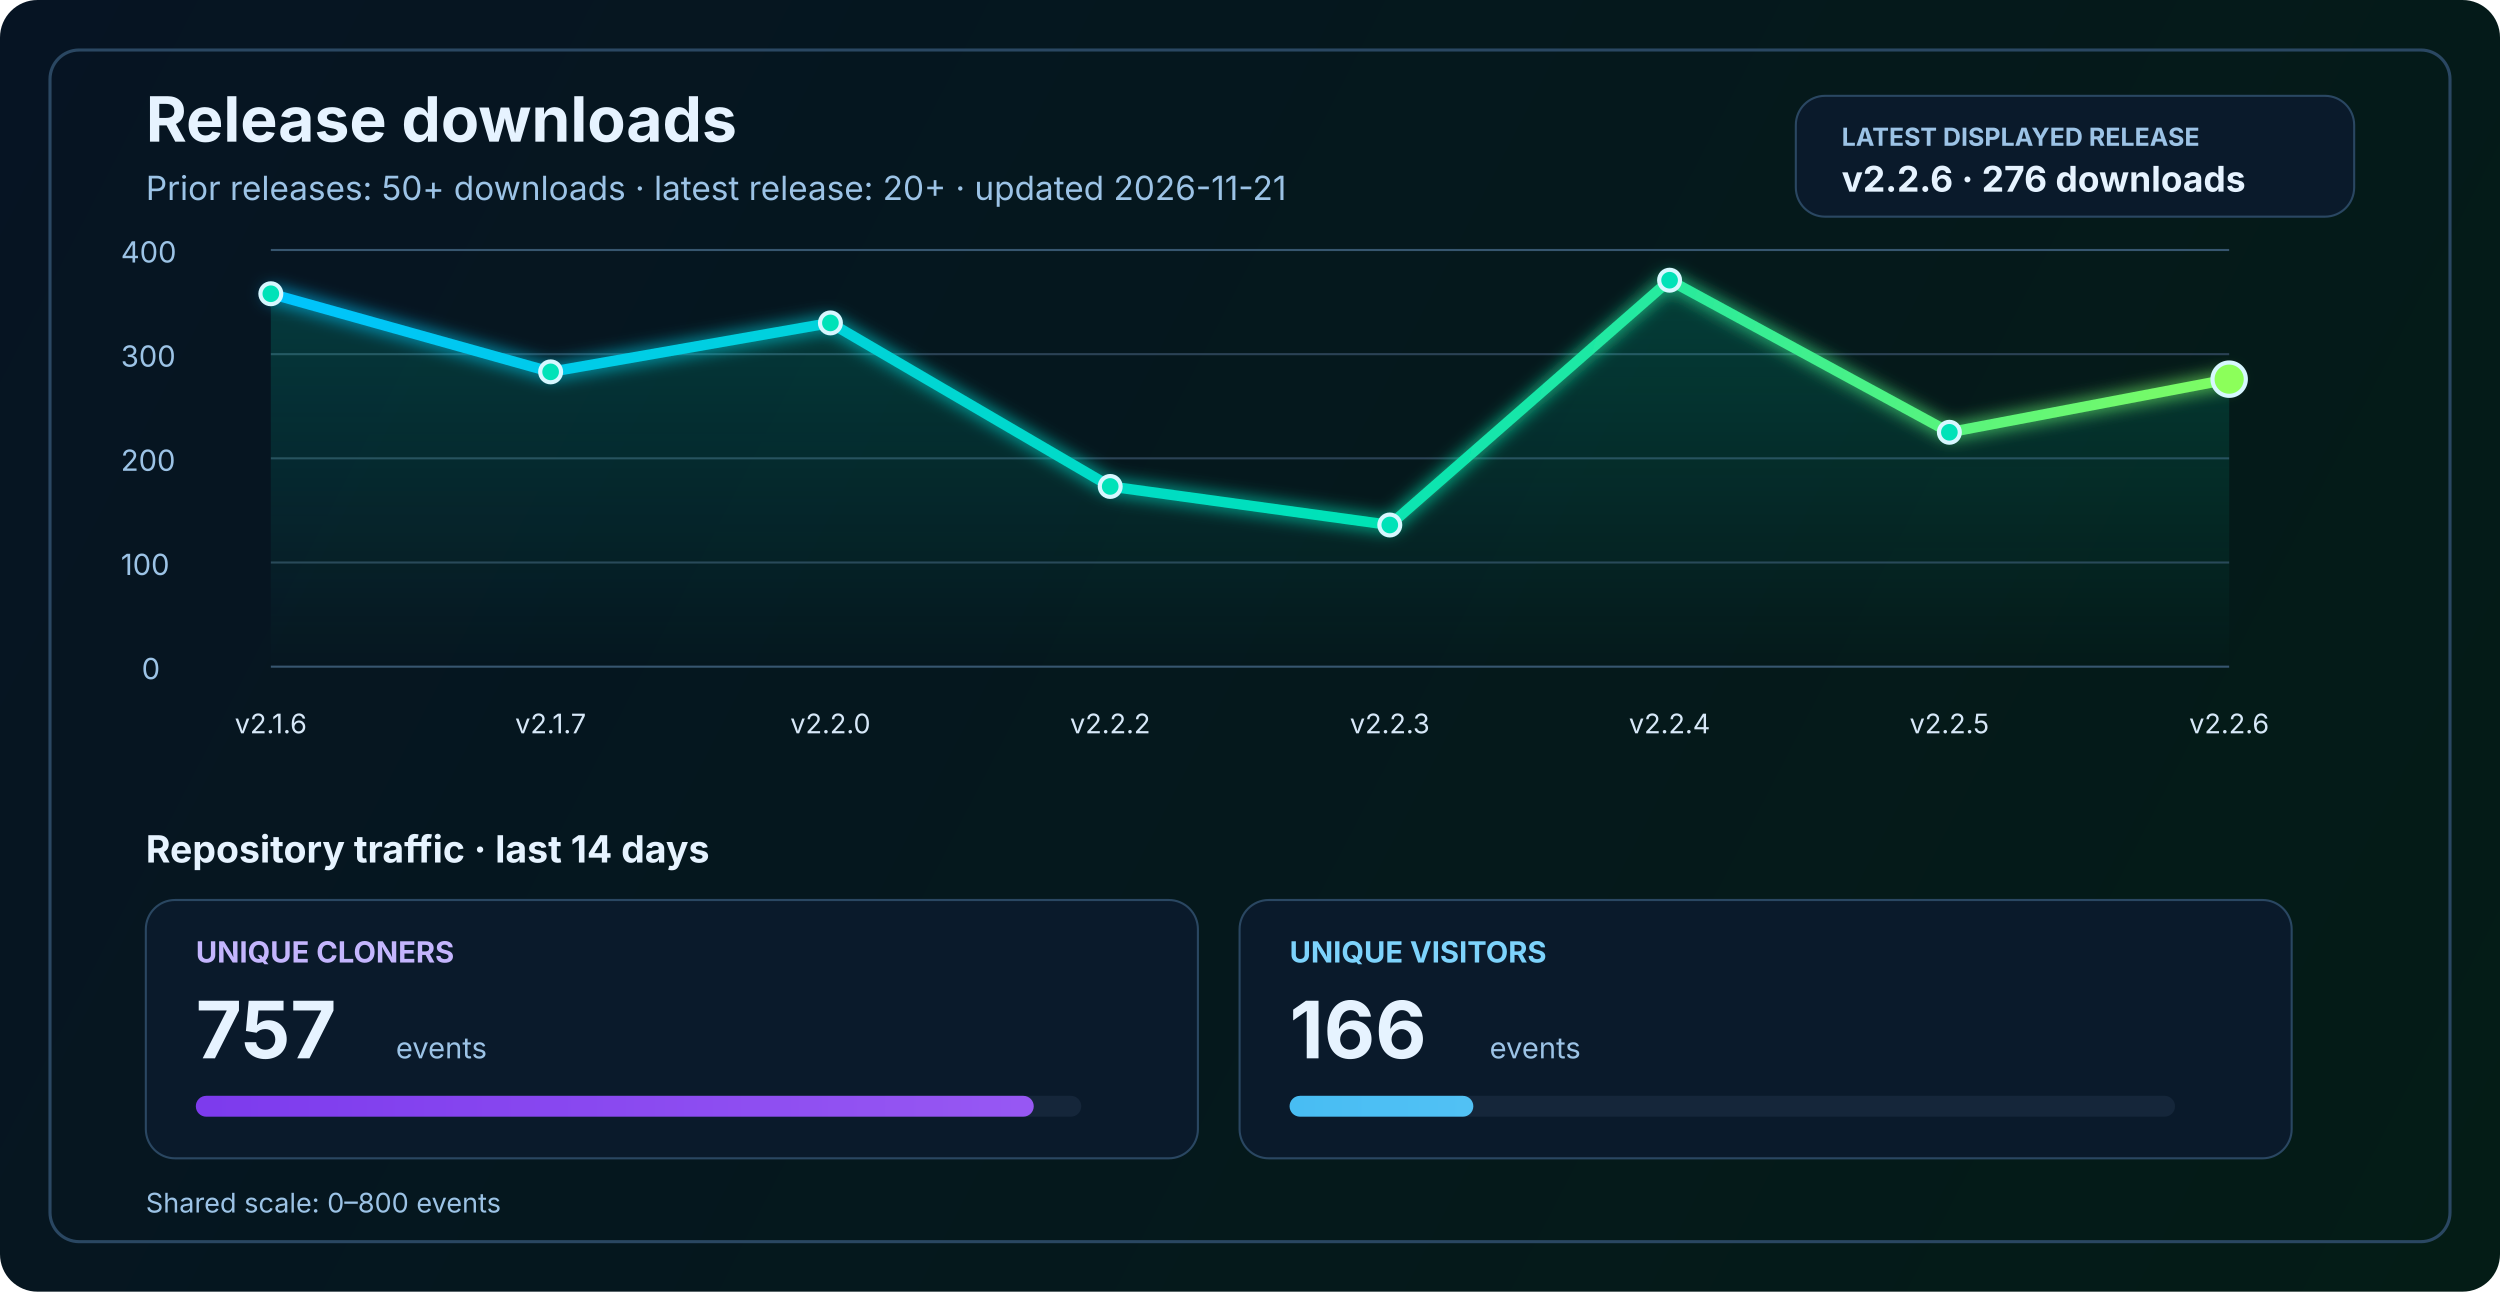
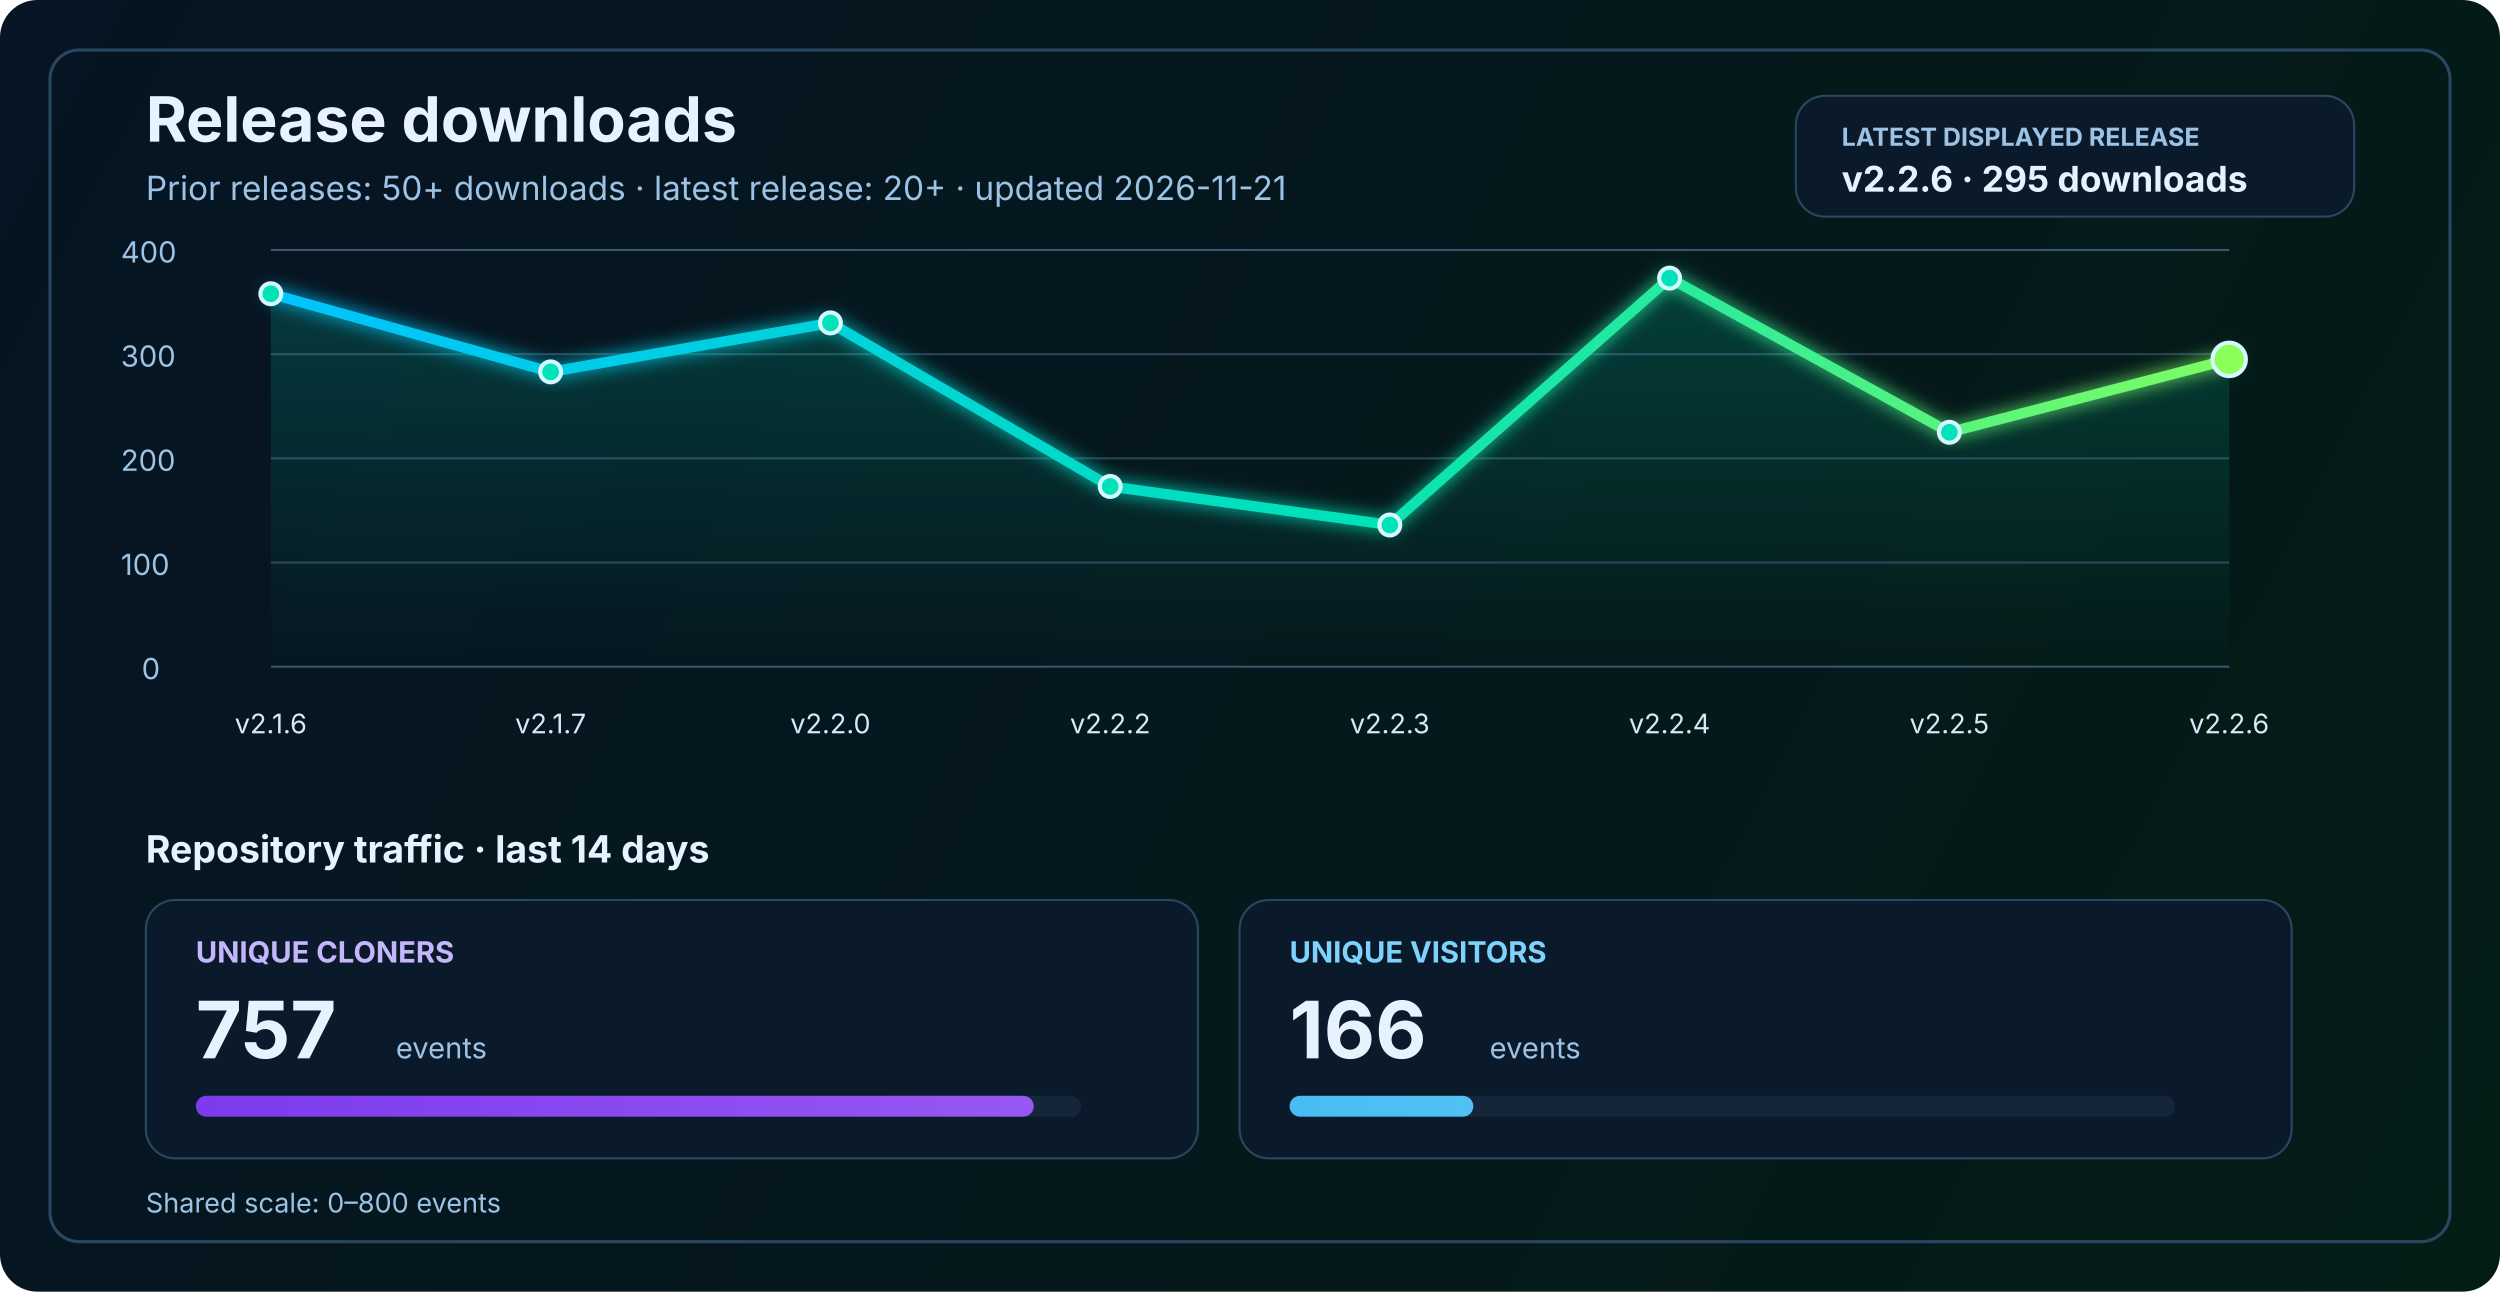
<svg xmlns="http://www.w3.org/2000/svg" width="1200" height="620" viewBox="0 0 1200 620" fill="none" role="img" aria-labelledby="title desc">
  <defs>
    <linearGradient id="bg" x1="0" y1="0" x2="1200" y2="620" gradientUnits="userSpaceOnUse">
      <stop stop-color="#061423" />
      <stop offset="1" stop-color="#041C16" />
    </linearGradient>
    <linearGradient id="line" x1="130" y1="86" x2="1070" y2="340" gradientUnits="userSpaceOnUse">
      <stop stop-color="#00C2FF" />
      <stop offset="0.55" stop-color="#00E2B8" />
      <stop offset="1" stop-color="#8CFF5A" />
    </linearGradient>
    <linearGradient id="area" x1="0" y1="120" x2="0" y2="320" gradientUnits="userSpaceOnUse">
      <stop stop-color="#00E2B8" stop-opacity="0.20" />
      <stop offset="1" stop-color="#00E2B8" stop-opacity="0" />
    </linearGradient>
    <linearGradient id="cloneFill" x1="86" y1="450" x2="1110" y2="450" gradientUnits="userSpaceOnUse">
      <stop stop-color="#7C3AED" />
      <stop offset="1" stop-color="#C084FC" />
    </linearGradient>
    <linearGradient id="viewFill" x1="86" y1="482" x2="1110" y2="482" gradientUnits="userSpaceOnUse">
      <stop stop-color="#0EA5E9" />
      <stop offset="1" stop-color="#7DD3FC" />
    </linearGradient>
    <filter id="glow" x="-50%" y="-50%" width="200%" height="200%">
      <feGaussianBlur stdDeviation="4" result="blur" />
      <feMerge>
        <feMergeNode in="blur" />
        <feMergeNode in="SourceGraphic" />
      </feMerge>
    </filter>
  </defs>
  <rect width="1200" height="620" rx="18" fill="url(#bg)" />
  <rect x="24" y="24" width="1152" height="572" rx="14" stroke="#2A4762" stroke-width="1.5" />
  <text x="70" y="68" fill="#E6F3FF" font-size="30" font-family="SF Pro Display, -apple-system, BlinkMacSystemFont, Segoe UI, sans-serif" font-weight="700">Release downloads</text>
  <text x="70" y="96" fill="#9CC3E6" font-size="16" font-family="SF Pro Text, -apple-system, BlinkMacSystemFont, Segoe UI, sans-serif">Prior releases: 50+ downloads · latest release: 20+ · updated 2026-11-21</text>
  <rect x="862" y="46" width="268" height="58" rx="14" fill="#0A1A2B" stroke="#2A4762" stroke-width="1" />
  <text x="884" y="70" fill="#9CC3E6" font-size="12" font-family="SF Pro Text, -apple-system, BlinkMacSystemFont, Segoe UI, sans-serif" font-weight="700">LATEST DISPLAYED RELEASE</text>
-   <text x="884" y="92" fill="#E6F3FF" font-size="17" font-family="SF Pro Text, -apple-system, BlinkMacSystemFont, Segoe UI, sans-serif" font-weight="700">v2.2.6 · 276 downloads</text>
+   <text x="884" y="92" fill="#E6F3FF" font-size="17" font-family="SF Pro Text, -apple-system, BlinkMacSystemFont, Segoe UI, sans-serif" font-weight="700">v2.2.6 · 295 downloads</text>
  <line x1="130" y1="320.0" x2="1070" y2="320.0" stroke="#37566F" stroke-width="1" />
  <line x1="130" y1="270.0" x2="1070" y2="270.0" stroke="#2B4255" stroke-width="1" />
  <line x1="130" y1="220.0" x2="1070" y2="220.0" stroke="#2B4255" stroke-width="1" />
  <line x1="130" y1="170.0" x2="1070" y2="170.0" stroke="#2B4255" stroke-width="1" />
  <line x1="130" y1="120.0" x2="1070" y2="120.0" stroke="#37566F" stroke-width="1" />
  <text x="68" y="326.0" fill="#9CC3E6" font-size="14" font-family="SF Pro Text, -apple-system, BlinkMacSystemFont, Segoe UI, sans-serif">0</text>
  <text x="58" y="276.0" fill="#9CC3E6" font-size="14" font-family="SF Pro Text, -apple-system, BlinkMacSystemFont, Segoe UI, sans-serif">100</text>
  <text x="58" y="226.0" fill="#9CC3E6" font-size="14" font-family="SF Pro Text, -apple-system, BlinkMacSystemFont, Segoe UI, sans-serif">200</text>
  <text x="58" y="176.0" fill="#9CC3E6" font-size="14" font-family="SF Pro Text, -apple-system, BlinkMacSystemFont, Segoe UI, sans-serif">300</text>
  <text x="58" y="126.0" fill="#9CC3E6" font-size="14" font-family="SF Pro Text, -apple-system, BlinkMacSystemFont, Segoe UI, sans-serif">400</text>
-   <path d="M 130.0 141.0 L 264.3 178.5 L 398.6 155.0 L 532.9 233.5 L 667.1 252.0 L 801.4 134.5 L 935.7 207.5 L 1070.0 182.0 L 1070 320 L 130 320 Z" fill="url(#area)" />
-   <polyline points="130.0,141.0 264.3,178.5 398.6,155.0 532.9,233.5 667.1,252.0 801.4,134.5 935.7,207.5 1070.0,182.0" fill="none" stroke="url(#line)" stroke-width="5" stroke-linecap="round" stroke-linejoin="round" filter="url(#glow)" />
+   <path d="M 130.0 141.0 L 264.3 178.5 L 398.6 155.0 L 532.9 233.5 L 667.1 252.0 L 801.4 133.5 L 935.7 207.5 L 1070.0 172.5 L 1070 320 L 130 320 Z" fill="url(#area)" />
+   <polyline points="130.0,141.0 264.3,178.5 398.6,155.0 532.9,233.5 667.1,252.0 801.4,133.5 935.7,207.5 1070.0,172.5" fill="none" stroke="url(#line)" stroke-width="5" stroke-linecap="round" stroke-linejoin="round" filter="url(#glow)" />
  <circle cx="130.0" cy="141.0" r="5" fill="#00E2B8" stroke="#D7F7FF" stroke-width="2" />
  <circle cx="264.3" cy="178.5" r="5" fill="#00E2B8" stroke="#D7F7FF" stroke-width="2" />
  <circle cx="398.6" cy="155.0" r="5" fill="#00E2B8" stroke="#D7F7FF" stroke-width="2" />
  <circle cx="532.9" cy="233.5" r="5" fill="#00E2B8" stroke="#D7F7FF" stroke-width="2" />
  <circle cx="667.1" cy="252.0" r="5" fill="#00E2B8" stroke="#D7F7FF" stroke-width="2" />
-   <circle cx="801.4" cy="134.5" r="5" fill="#00E2B8" stroke="#D7F7FF" stroke-width="2" />
+   <circle cx="801.4" cy="133.5" r="5" fill="#00E2B8" stroke="#D7F7FF" stroke-width="2" />
  <circle cx="935.7" cy="207.5" r="5" fill="#00E2B8" stroke="#D7F7FF" stroke-width="2" />
-   <circle cx="1070.0" cy="182.0" r="8" fill="#8CFF5A" stroke="#D7F7FF" stroke-width="2" />
+   <circle cx="1070.0" cy="172.5" r="8" fill="#8CFF5A" stroke="#D7F7FF" stroke-width="2" />
  <text x="130.0" y="352" text-anchor="middle" fill="#D7E8F8" font-size="13" font-family="SF Pro Text, -apple-system, BlinkMacSystemFont, Segoe UI, sans-serif">v2.1.6</text>
  <text x="264.3" y="352" text-anchor="middle" fill="#D7E8F8" font-size="13" font-family="SF Pro Text, -apple-system, BlinkMacSystemFont, Segoe UI, sans-serif">v2.1.7</text>
  <text x="398.6" y="352" text-anchor="middle" fill="#D7E8F8" font-size="13" font-family="SF Pro Text, -apple-system, BlinkMacSystemFont, Segoe UI, sans-serif">v2.2.0</text>
  <text x="532.9" y="352" text-anchor="middle" fill="#D7E8F8" font-size="13" font-family="SF Pro Text, -apple-system, BlinkMacSystemFont, Segoe UI, sans-serif">v2.2.2</text>
  <text x="667.1" y="352" text-anchor="middle" fill="#D7E8F8" font-size="13" font-family="SF Pro Text, -apple-system, BlinkMacSystemFont, Segoe UI, sans-serif">v2.2.3</text>
  <text x="801.4" y="352" text-anchor="middle" fill="#D7E8F8" font-size="13" font-family="SF Pro Text, -apple-system, BlinkMacSystemFont, Segoe UI, sans-serif">v2.2.4</text>
  <text x="935.7" y="352" text-anchor="middle" fill="#D7E8F8" font-size="13" font-family="SF Pro Text, -apple-system, BlinkMacSystemFont, Segoe UI, sans-serif">v2.2.5</text>
  <text x="1070.0" y="352" text-anchor="middle" fill="#D7E8F8" font-size="13" font-family="SF Pro Text, -apple-system, BlinkMacSystemFont, Segoe UI, sans-serif">v2.2.6</text>
  <text x="70" y="414" fill="#E6F3FF" font-size="18" font-family="SF Pro Text, -apple-system, BlinkMacSystemFont, Segoe UI, sans-serif" font-weight="700">Repository traffic · last 14 days</text>
  <rect x="70" y="432" width="505" height="124" rx="14" fill="#0A1A2B" stroke="#2A4762" stroke-width="1" />
  <text x="94" y="462" fill="#C4B5FD" font-size="14" font-family="SF Pro Text, -apple-system, BlinkMacSystemFont, Segoe UI, sans-serif" font-weight="700">UNIQUE CLONERS</text>
  <text x="94" y="508" fill="#E6F3FF" font-size="38" font-family="SF Pro Display, -apple-system, BlinkMacSystemFont, Segoe UI, sans-serif" font-weight="700">757</text>
  <text x="190" y="508" fill="#9CC3E6" font-size="14" font-family="SF Pro Text, -apple-system, BlinkMacSystemFont, Segoe UI, sans-serif">events</text>
  <rect x="94" y="526" width="425" height="10" rx="5" fill="#15263A" />
  <rect x="94" y="526" width="402.2" height="10" rx="5" fill="url(#cloneFill)" />
  <rect x="595" y="432" width="505" height="124" rx="14" fill="#0A1A2B" stroke="#2A4762" stroke-width="1" />
  <text x="619" y="462" fill="#7DD3FC" font-size="14" font-family="SF Pro Text, -apple-system, BlinkMacSystemFont, Segoe UI, sans-serif" font-weight="700">UNIQUE VISITORS</text>
  <text x="619" y="508" fill="#E6F3FF" font-size="38" font-family="SF Pro Display, -apple-system, BlinkMacSystemFont, Segoe UI, sans-serif" font-weight="700">166</text>
  <text x="715" y="508" fill="#9CC3E6" font-size="14" font-family="SF Pro Text, -apple-system, BlinkMacSystemFont, Segoe UI, sans-serif">events</text>
  <rect x="619" y="526" width="425" height="10" rx="5" fill="#15263A" />
  <rect x="619" y="526" width="88.2" height="10" rx="5" fill="url(#viewFill)" />
  <text x="70" y="582" fill="#9CC3E6" font-size="13" font-family="SF Pro Text, -apple-system, BlinkMacSystemFont, Segoe UI, sans-serif">Shared scale: 0–800 events</text>
</svg>
